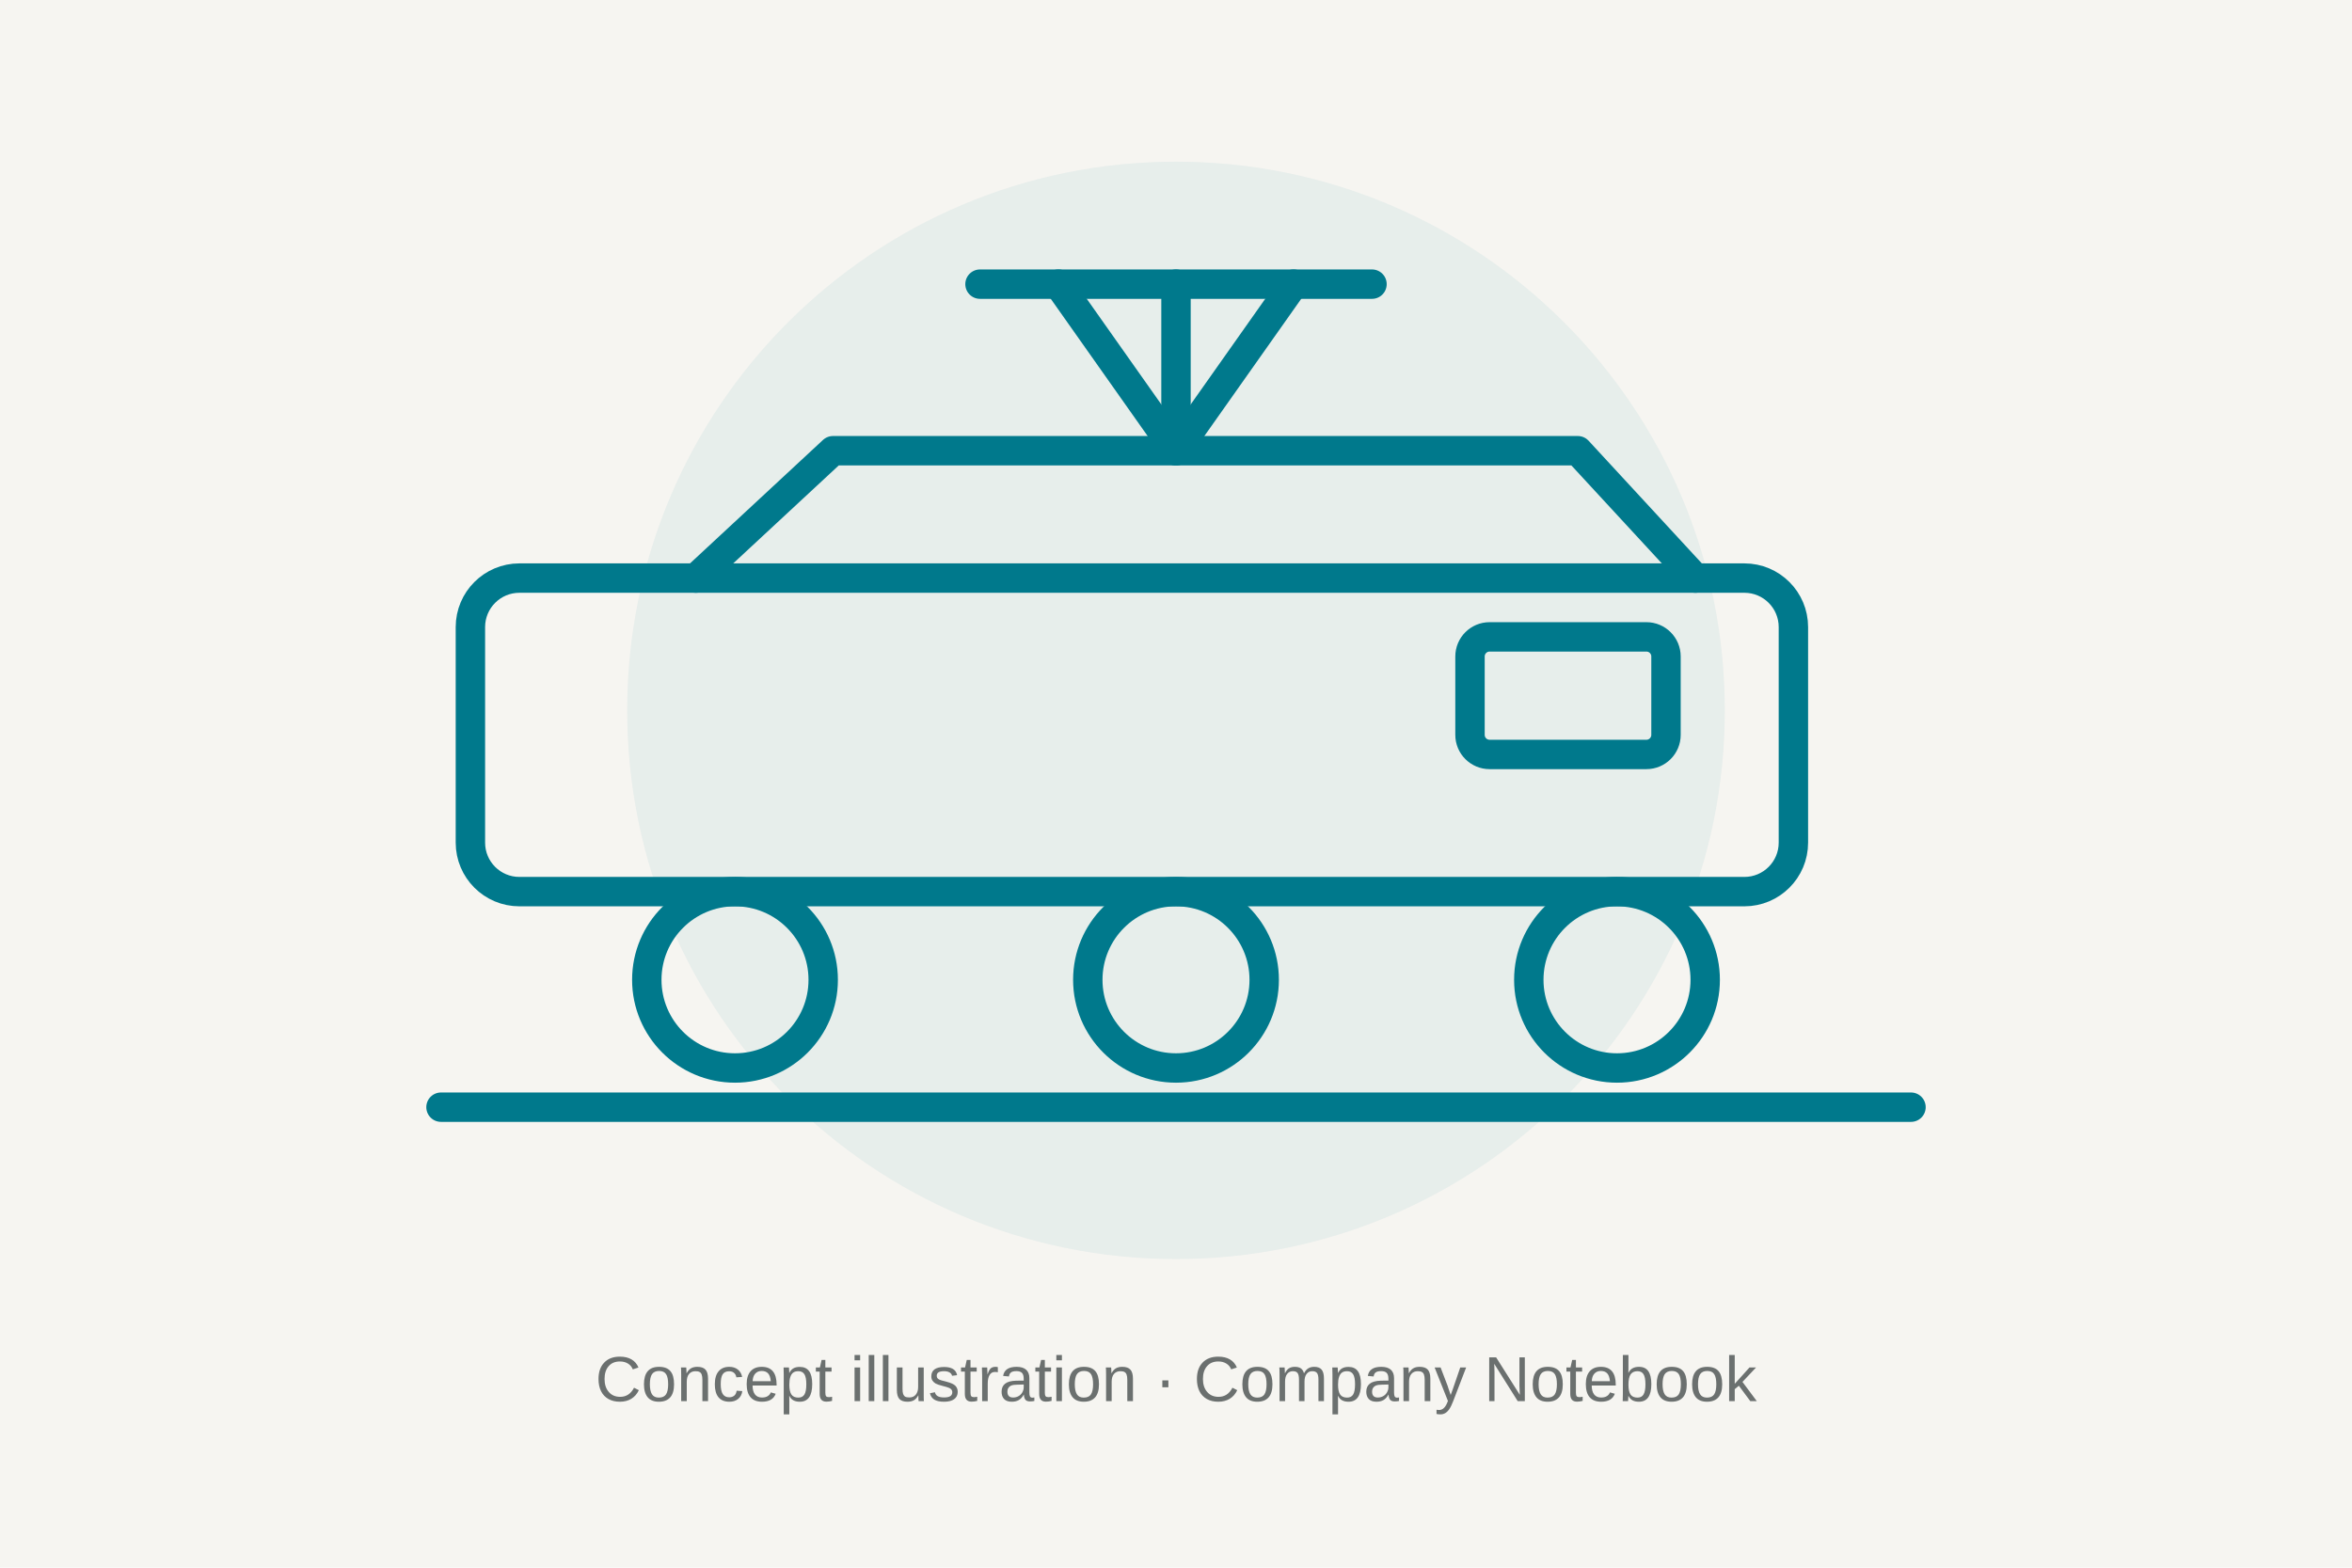
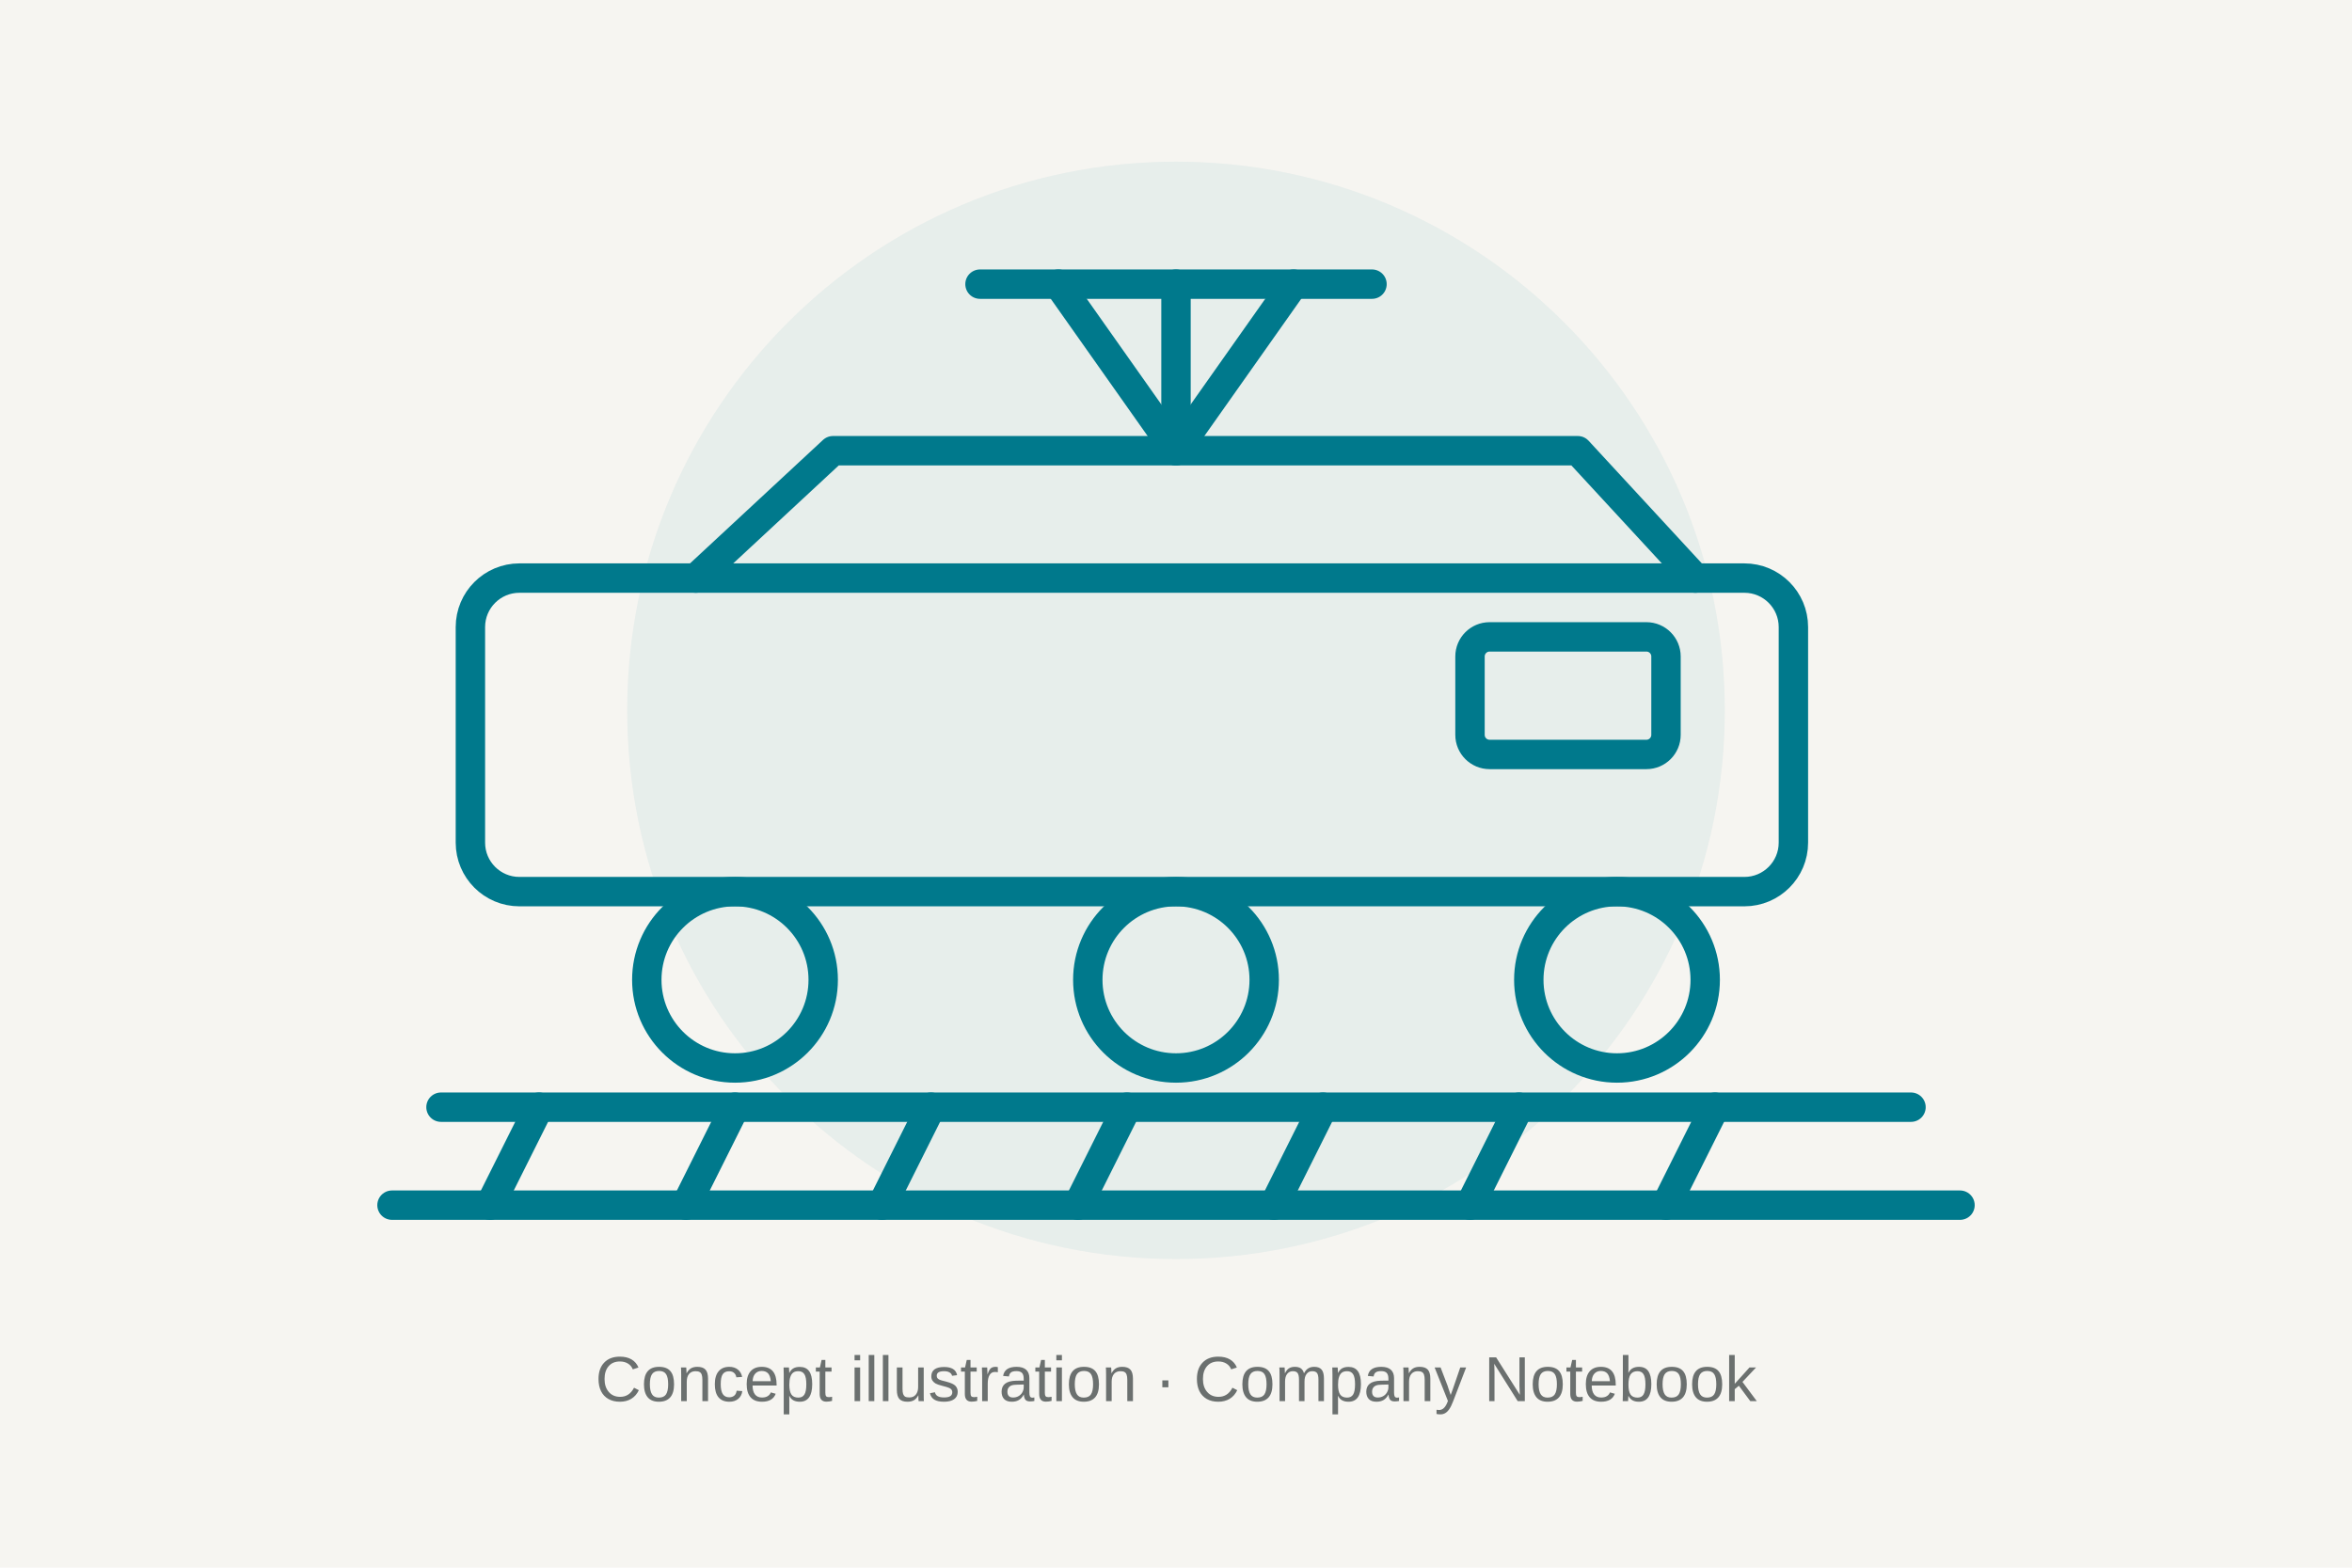
<svg xmlns="http://www.w3.org/2000/svg" viewBox="0 0 480 320">
  <rect width="480" height="320" fill="#f6f5f1" />
  <circle cx="240" cy="145" r="112" fill="#00798c" opacity=".065" />
  <g fill="none" stroke="#00798c" color="#00798c" stroke-width="6" stroke-linecap="round" stroke-linejoin="round">
    <rect x="96" y="118" width="270" height="64" rx="10" />
    <path d="M142 118 L170 92 H322 L346 118" />
    <path d="M240 92 L240 58" />
    <path d="M200 58 H280" />
    <path d="M216 58 L240 92 L264 58" />
    <circle cx="150" cy="200" r="18" />
    <circle cx="240" cy="200" r="18" />
    <circle cx="330" cy="200" r="18" />
    <path d="M90 226 L390 226" />
+     <path d="M80 246 L400 246" />
+     <path d="M110 226 L100 246" />
+     <path d="M150 226 L140 246" />
+     <path d="M190 226 L180 246" />
+     <path d="M230 226 L220 246" />
+     <path d="M270 226 L260 246" />
+     <path d="M310 226 L300 246" />
+     <path d="M350 226 L340 246" />
    <rect x="300" y="130" width="40" height="24" rx="4" />
  </g>
  <text x="240" y="286" text-anchor="middle" font-family="Arial,sans-serif" font-size="13" fill="#6b706f">Concept illustration · Company Notebook</text>
</svg>
